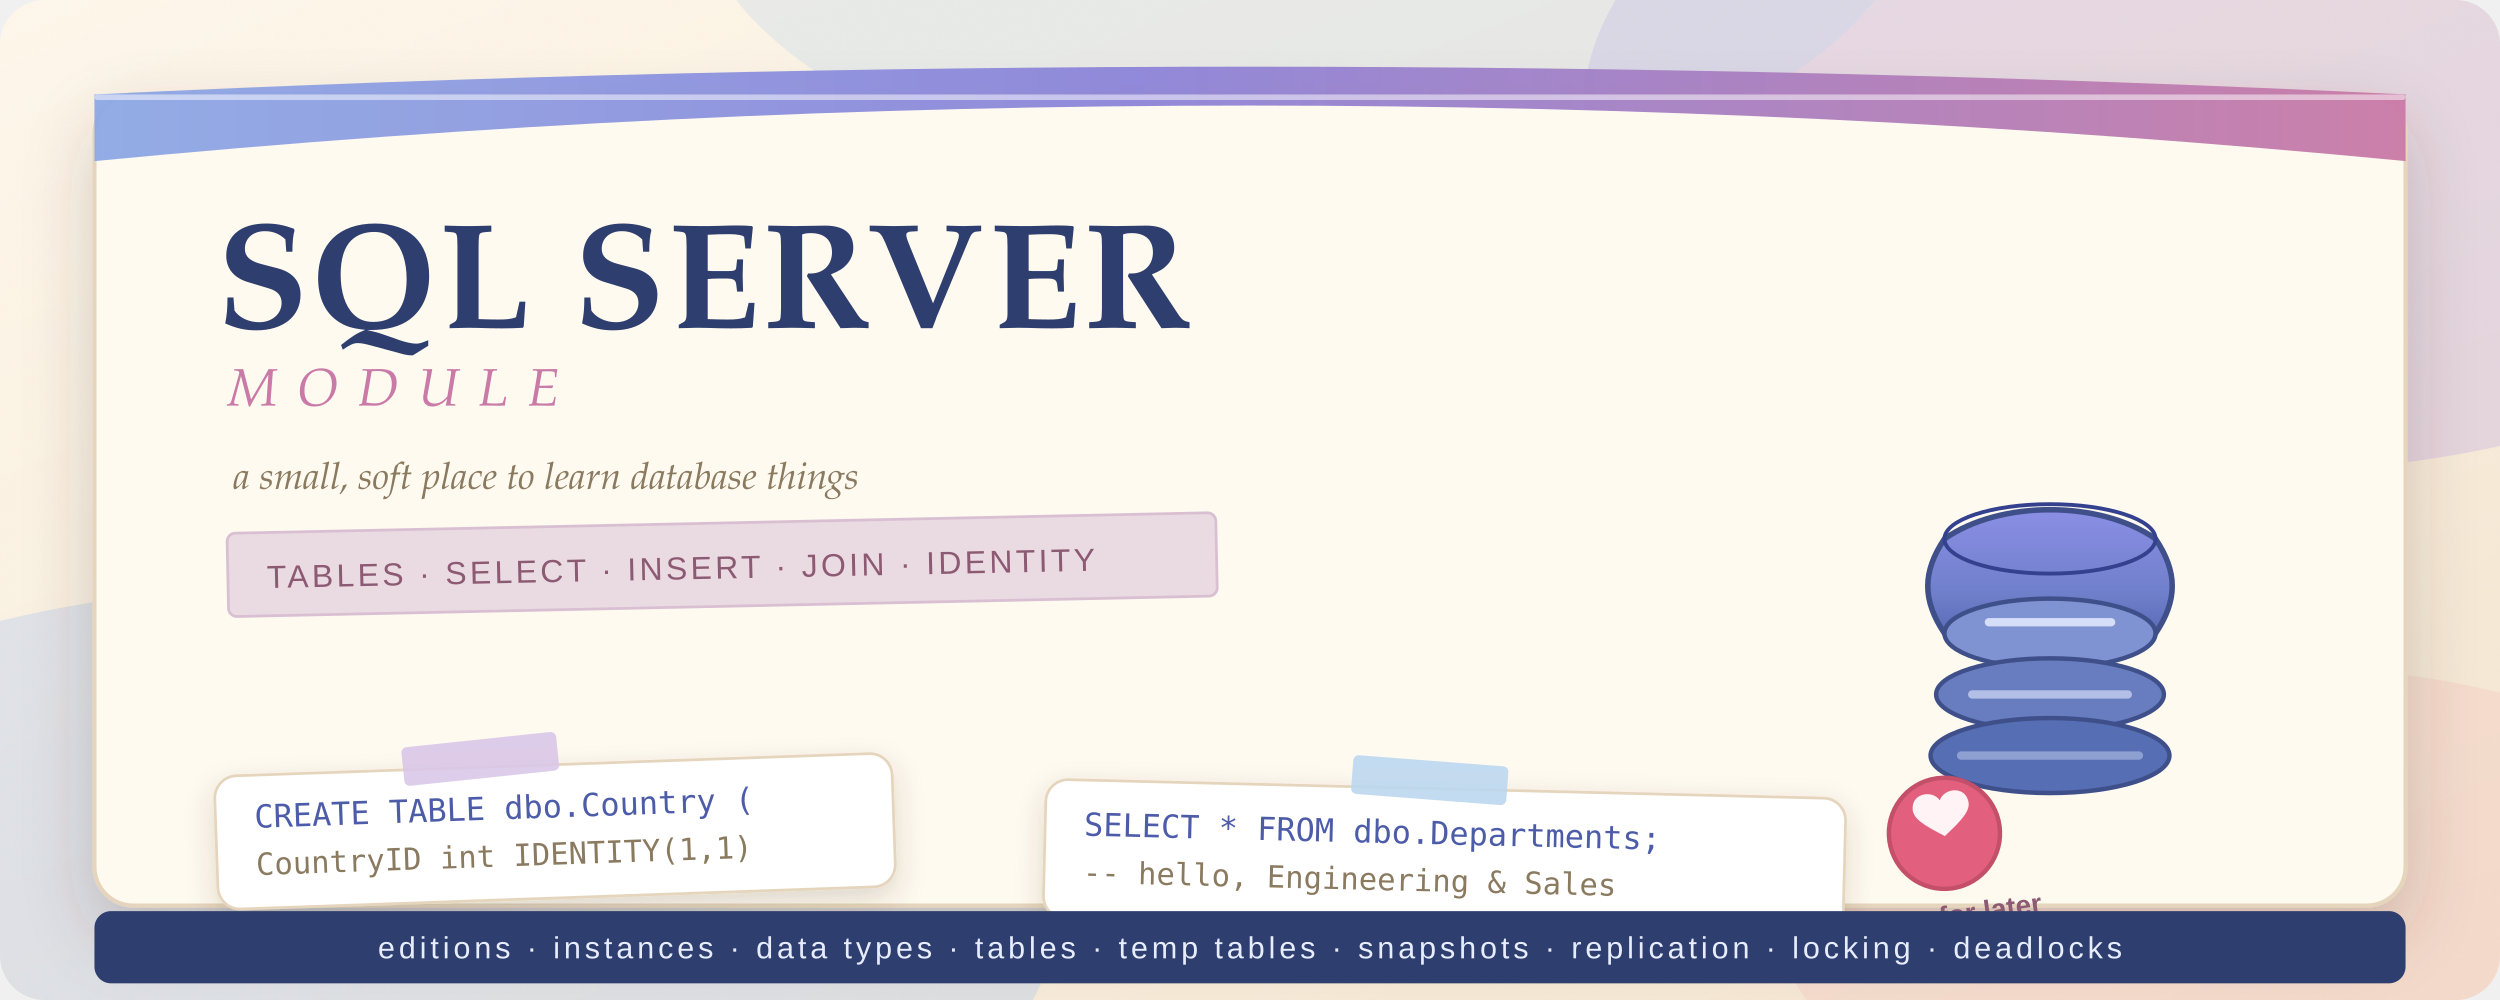
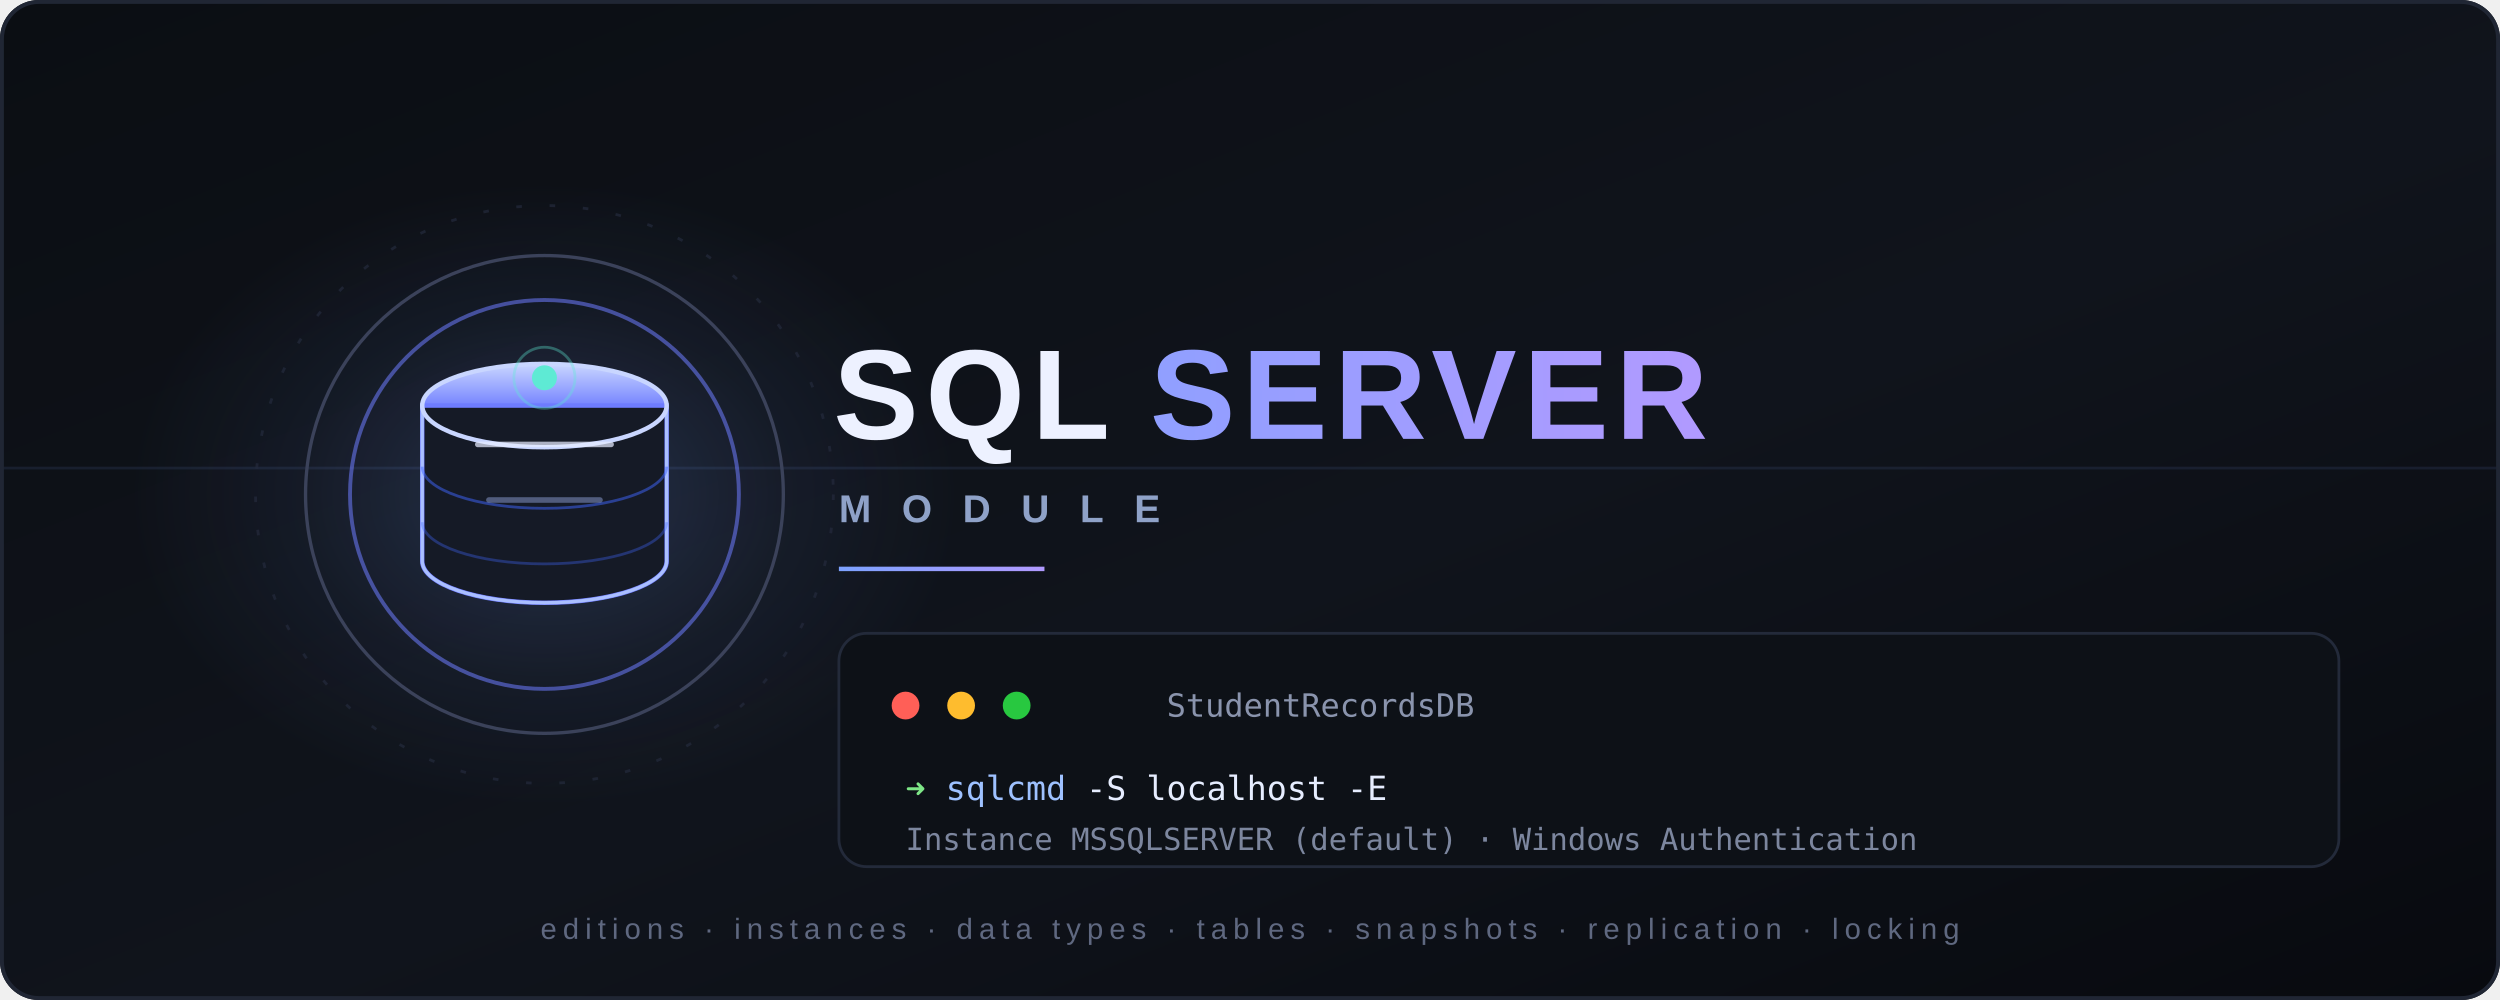
- <svg xmlns="http://www.w3.org/2000/svg" viewBox="0 0 900 360" width="100%" height="360" role="img" aria-label="SQL Server Module: a soft editorial collage banner">
+ <svg xmlns="http://www.w3.org/2000/svg" viewBox="0 0 900 360" width="100%" height="360" role="img" aria-label="SQL Server Module: black obsidian minimal banner">
  <defs>
-     <linearGradient id="paper" x1="0" y1="0" x2="1" y2="1">
-       <stop offset="0%" stop-color="#fdf6ea" />
-       <stop offset="55%" stop-color="#f8eedd" />
-       <stop offset="100%" stop-color="#f3e4cf" />
+     <linearGradient id="obsidian" x1="0" y1="0" x2="1" y2="1">
+       <stop offset="0%" stop-color="#0b0e13" />
+       <stop offset="55%" stop-color="#10141c" />
+       <stop offset="100%" stop-color="#080a0f" />
    </linearGradient>
-     <linearGradient id="ribbon" x1="0" y1="0" x2="1" y2="0">
-       <stop offset="0%" stop-color="#8ea9e6" />
-       <stop offset="45%" stop-color="#8d84d8" />
-       <stop offset="100%" stop-color="#c97aa6" />
+     <linearGradient id="sqlAccent" x1="0" y1="0" x2="1" y2="0">
+       <stop offset="0%" stop-color="#7da2ff" />
+       <stop offset="100%" stop-color="#b19aff" />
    </linearGradient>
-     <linearGradient id="disc" x1="0" y1="0" x2="0" y2="1">
-       <stop offset="0%" stop-color="#8b8fe5" />
-       <stop offset="55%" stop-color="#6f7fca" />
-       <stop offset="100%" stop-color="#4d5ca8" />
+     <linearGradient id="discG" x1="0" y1="0" x2="0" y2="1">
+       <stop offset="0%" stop-color="#c9d6ff" />
+       <stop offset="55%" stop-color="#6e7cff" />
+       <stop offset="100%" stop-color="#3b4bd8" />
    </linearGradient>
-     <filter id="soft" x="-20%" y="-20%" width="140%" height="140%">
-       <feDropShadow dx="0" dy="10" stdDeviation="12" flood-color="#4a3f35" flood-opacity="0.22" />
-     </filter>
-     <filter id="paperShadow" x="-20%" y="-20%" width="140%" height="140%">
-       <feDropShadow dx="0" dy="4" stdDeviation="5" flood-color="#4a3f35" flood-opacity="0.18" />
-     </filter>
-     <filter id="grain">
-       <feTurbulence type="fractalNoise" baseFrequency="0.9" numOctaves="2" result="n" />
-       <feColorMatrix in="n" type="matrix" values="0 0 0 0 0.83  0 0 0 0 0.74  0 0 0 0 0.6  0 0 0 0.05 0" />
-       <feComposite in2="SourceGraphic" operator="over" />
-     </filter>
+     <radialGradient id="halo" cx="0.5" cy="0.5" r="0.5">
+       <stop offset="0%" stop-color="#7da2ff" stop-opacity="0.22" />
+       <stop offset="60%" stop-color="#7da2ff" stop-opacity="0.06" />
+       <stop offset="100%" stop-color="#7da2ff" stop-opacity="0" />
+     </radialGradient>
    <clipPath id="frame">
-       <rect x="0" y="0" width="900" height="360" rx="16" />
+       <rect x="0" y="0" width="900" height="360" rx="14" />
    </clipPath>
  </defs>
  <g clip-path="url(#frame)">
-     <rect width="900" height="360" fill="url(#paper)" />
-     <ellipse cx="120" cy="330" rx="260" ry="120" fill="#a9c4ef" opacity=".34" />
-     <ellipse cx="810" cy="40" rx="240" ry="130" fill="#cbb4e3" opacity=".42" />
-     <ellipse cx="820" cy="330" rx="180" ry="90" fill="#f3c9c0" opacity=".40" />
-     <ellipse cx="470" cy="-40" rx="220" ry="110" fill="#bcd3ee" opacity=".30" />
-     <rect width="900" height="360" fill="transparent" filter="url(#grain)" opacity=".55" />
-     <g fill="none" stroke="#b79adb" stroke-width="1.4" opacity=".55">
-       <path d="M70 66 a26 26 0 0 1 52 0 a26 26 0 0 1 52 0" />
-       <circle cx="760" cy="80" r="3.5" fill="#b79adb" stroke="none" />
-       <circle cx="790" cy="120" r="2.4" fill="#7aa1d8" stroke="none" />
-       <circle cx="742" cy="124" r="2" fill="#e0a7b8" stroke="none" />
-     </g>
-     <g filter="url(#soft)">
-       <rect x="34" y="34" width="832" height="292" rx="14" fill="#fffaf0" stroke="#e5d5bd" stroke-width="1.5" />
+     <rect width="900" height="360" fill="url(#obsidian)" />
+     <ellipse cx="196" cy="178" rx="150" ry="112" fill="url(#halo)" />
+     <rect x="0" y="168" width="900" height="1" fill="#7da2ff" opacity="0.10" />
+     <g>
+       <circle cx="196" cy="178" r="86" fill="none" stroke="#3b425a" stroke-width="1.2" />
+       <circle cx="196" cy="178" r="104" fill="none" stroke="#232a3c" stroke-width="1" stroke-dasharray="2 10" opacity=".7" />
+       <circle cx="196" cy="178" r="70" fill="none" stroke="#6e7cff" stroke-width="1.4" opacity=".55" />
+       <ellipse cx="196" cy="146" rx="44" ry="15" fill="url(#discG)" />
+       <path d="M152 146 v56 a44 15 0 0 0 88 0 v-56 z" fill="#151a26" stroke="#6e7cff" stroke-width="1.6" />
+       <path d="M152 146 v56 a44 15 0 0 0 88 0 v-56" fill="none" stroke="#aabfff" stroke-width="1.2" />
+       <ellipse cx="196" cy="146" rx="44" ry="15" fill="none" stroke="#c9d6ff" stroke-width="1.6" />
+       <path d="M152 168 a44 15 0 0 0 88 0" fill="none" stroke="#3f66ff" stroke-width="1" opacity=".5" />
+       <path d="M152 188 a44 15 0 0 0 88 0" fill="none" stroke="#3f66ff" stroke-width="1" opacity=".35" />
+       <path d="M172 160 h48" stroke="#e6ecff" stroke-width="2" stroke-linecap="round" opacity=".72" />
+       <path d="M176 180 h40" stroke="#aabfff" stroke-width="2" stroke-linecap="round" opacity=".4" />
+       <circle cx="196" cy="136" r="4.5" fill="#5eead4" />
+       <circle cx="196" cy="136" r="11" fill="none" stroke="#5eead4" stroke-width="1" opacity=".35" />
    </g>
    <g>
-       <path d="M34 58 Q 450 18 866 58 L866 34 Q450 14 34 34 Z" fill="url(#ribbon)" opacity=".95" />
+       <text x="300" y="158" font-family="'Segoe UI',Arial,sans-serif" font-size="46" font-weight="700" letter-spacing="2.5" fill="#edf1ff">
+         SQL <tspan fill="url(#sqlAccent)">SERVER</tspan>
+       </text>
+       <text x="302" y="188" font-family="'Segoe UI',Arial,sans-serif" font-size="14" font-weight="600" letter-spacing="11" fill="#8fa2c8">
+         MODULE
+       </text>
+       <rect x="302" y="204" width="74" height="1.6" fill="url(#sqlAccent)" />
    </g>
    <g>
-       <text x="78" y="118" font-family="Georgia,'Palatino Linotype','Times New Roman',serif" font-size="54" font-weight="700" fill="#2e3e6e" letter-spacing="1">
-         SQL SERVER
+       <rect x="302" y="228" width="540" height="84" rx="10" fill="#0d1117" stroke="#232a3a" stroke-width="1" />
+       <circle cx="326" cy="254" r="5" fill="#ff5f57" />
+       <circle cx="346" cy="254" r="5" fill="#febc2e" />
+       <circle cx="366" cy="254" r="5" fill="#28c840" />
+       <text x="420" y="258" font-family="'Cascadia Mono',Consolas,monospace" font-size="11.5" fill="#8a94ad">
+         StudentRecordsDB
      </text>
-       <text x="82" y="146" font-family="Georgia,'Palatino Linotype','Times New Roman',serif" font-size="19" font-style="italic" fill="#c97aa6" letter-spacing="7">
-         MODULE
+       <text x="326" y="288" font-family="'Cascadia Mono',Consolas,monospace" font-size="12" fill="#e6edff">
+         <tspan fill="#7ee787">➜</tspan>
+         <tspan fill="#9ec1ff">sqlcmd</tspan> -S localhost -E
      </text>
-       <text x="84" y="176" font-family="Georgia,'Palatino Linotype','Times New Roman',serif" font-size="13.5" font-style="italic" fill="#8a7a5f">
-         a small, soft place to learn database things
-       </text>
-       <g transform="rotate(-1.2 82 206)">
-         <rect x="82" y="192" width="356" height="30" rx="3" fill="#eadbe2" stroke="#d9bfd2" />
-         <text x="96" y="212" font-family="'Segoe UI',Arial,sans-serif" font-size="11.5" letter-spacing="1.2" fill="#8d5a74">
-           TABLES · SELECT · INSERT · JOIN · IDENTITY
-         </text>
-       </g>
-     </g>
-     <g transform="translate(660,176)">
-       <path d="M40 18 C 60 4, 96 4, 116 18 C 124 30, 124 40, 116 52                C 96 66, 60 66, 40 52 C 32 40, 32 30, 40 18 Z" fill="url(#disc)" stroke="#3f4f8a" stroke-width="2" />
-       <ellipse cx="78" cy="52" rx="38" ry="12.5" fill="#7f92d2" stroke="#3f4f8a" stroke-width="1.6" />
-       <ellipse cx="78" cy="74" rx="41" ry="13" fill="#687dc0" stroke="#3f4f8a" stroke-width="1.6" />
-       <ellipse cx="78" cy="96" rx="43" ry="13.5" fill="#556eb4" stroke="#3f4f8a" stroke-width="1.6" />
-       <ellipse cx="78" cy="18" rx="38" ry="12.5" fill="none" stroke="#33418f" stroke-width="1.4" />
-       <path d="M56 48 h44" stroke="#e4ebff" stroke-width="3" stroke-linecap="round" opacity=".85" />
-       <path d="M50 74 h56" stroke="#e4ebff" stroke-width="3" stroke-linecap="round" opacity=".6" />
-       <path d="M46 96 h64" stroke="#e4ebff" stroke-width="3" stroke-linecap="round" opacity=".4" />
-     </g>
-     <g transform="rotate(-2 122 306)">
-       <rect x="78" y="278" width="244" height="48" rx="8" fill="#ffffff" stroke="#e5d5bd" filter="url(#paperShadow)" />
-       <rect x="146" y="268" width="56" height="14" rx="2" fill="#d9c7e8" transform="rotate(-4 174 275)" opacity=".9" />
-       <text x="92" y="297" font-family="'Cascadia Code',Consolas,monospace" font-size="11.5" fill="#4d5ca8">CREATE TABLE dbo.Country (</text>
-       <text x="92" y="314" font-family="'Cascadia Code',Consolas,monospace" font-size="11" fill="#8a7a5f">CountryID int IDENTITY(1,1)</text>
-     </g>
-     <g transform="rotate(1.4 520 310)">
-       <rect x="376" y="284" width="288" height="50" rx="8" fill="#ffffff" stroke="#e5d5bd" filter="url(#paperShadow)" />
-       <rect x="486" y="274" width="56" height="14" rx="2" fill="#bcd7f0" transform="rotate(3 514 281)" opacity=".9" />
-       <text x="390" y="304" font-family="'Cascadia Code',Consolas,monospace" font-size="11.5" fill="#4d5ca8">SELECT * FROM dbo.Departments;</text>
-       <text x="390" y="321" font-family="'Cascadia Code',Consolas,monospace" font-size="11" fill="#8a7a5f">-- hello, Engineering &amp; Sales</text>
-     </g>
-     <g transform="rotate(-8 700 300)">
-       <circle cx="700" cy="300" r="20" fill="#e2607d" stroke="#c44f68" stroke-width="1.6" />
-       <path d="M700 288 c-2-4-9-4-10 1-1 4 3 7 10 12 7-5 11-8 10-12-1-5-8-5-10-1z" fill="#fff3f6" />
-       <text x="700" y="333" font-family="'Segoe UI',Arial,sans-serif" font-size="10" font-weight="600" fill="#8d5a74" text-anchor="middle">save for later</text>
-     </g>
-     <g>
-       <rect x="34" y="328" width="832" height="26" rx="6" fill="#2e3e6e" />
-       <text x="450" y="345" font-family="'Segoe UI',Arial,sans-serif" font-size="11" letter-spacing="1.4" fill="#e7edff" text-anchor="middle">
-         editions · instances · data types · tables · temp tables · snapshots · replication · locking · deadlocks
+       <text x="326" y="306" font-family="'Cascadia Mono',Consolas,monospace" font-size="11" fill="#7c869e">
+         Instance MSSQLSERVER (default)  ·  Windows Authentication
      </text>
    </g>
-     <rect x="34" y="34" width="832" height="2" rx="1" fill="#ffffff" opacity=".5" />
+     <text x="450" y="338" font-family="'Segoe UI',Arial,sans-serif" font-size="10.5" letter-spacing="2.2" fill="#5f6880" text-anchor="middle">
+       editions · instances · data types · tables · snapshots · replication · locking
+     </text>
  </g>
+   <rect x=".7" y=".7" width="898.6" height="358.6" rx="13.3" fill="none" stroke="#202634" stroke-width="1.4" />
</svg>
